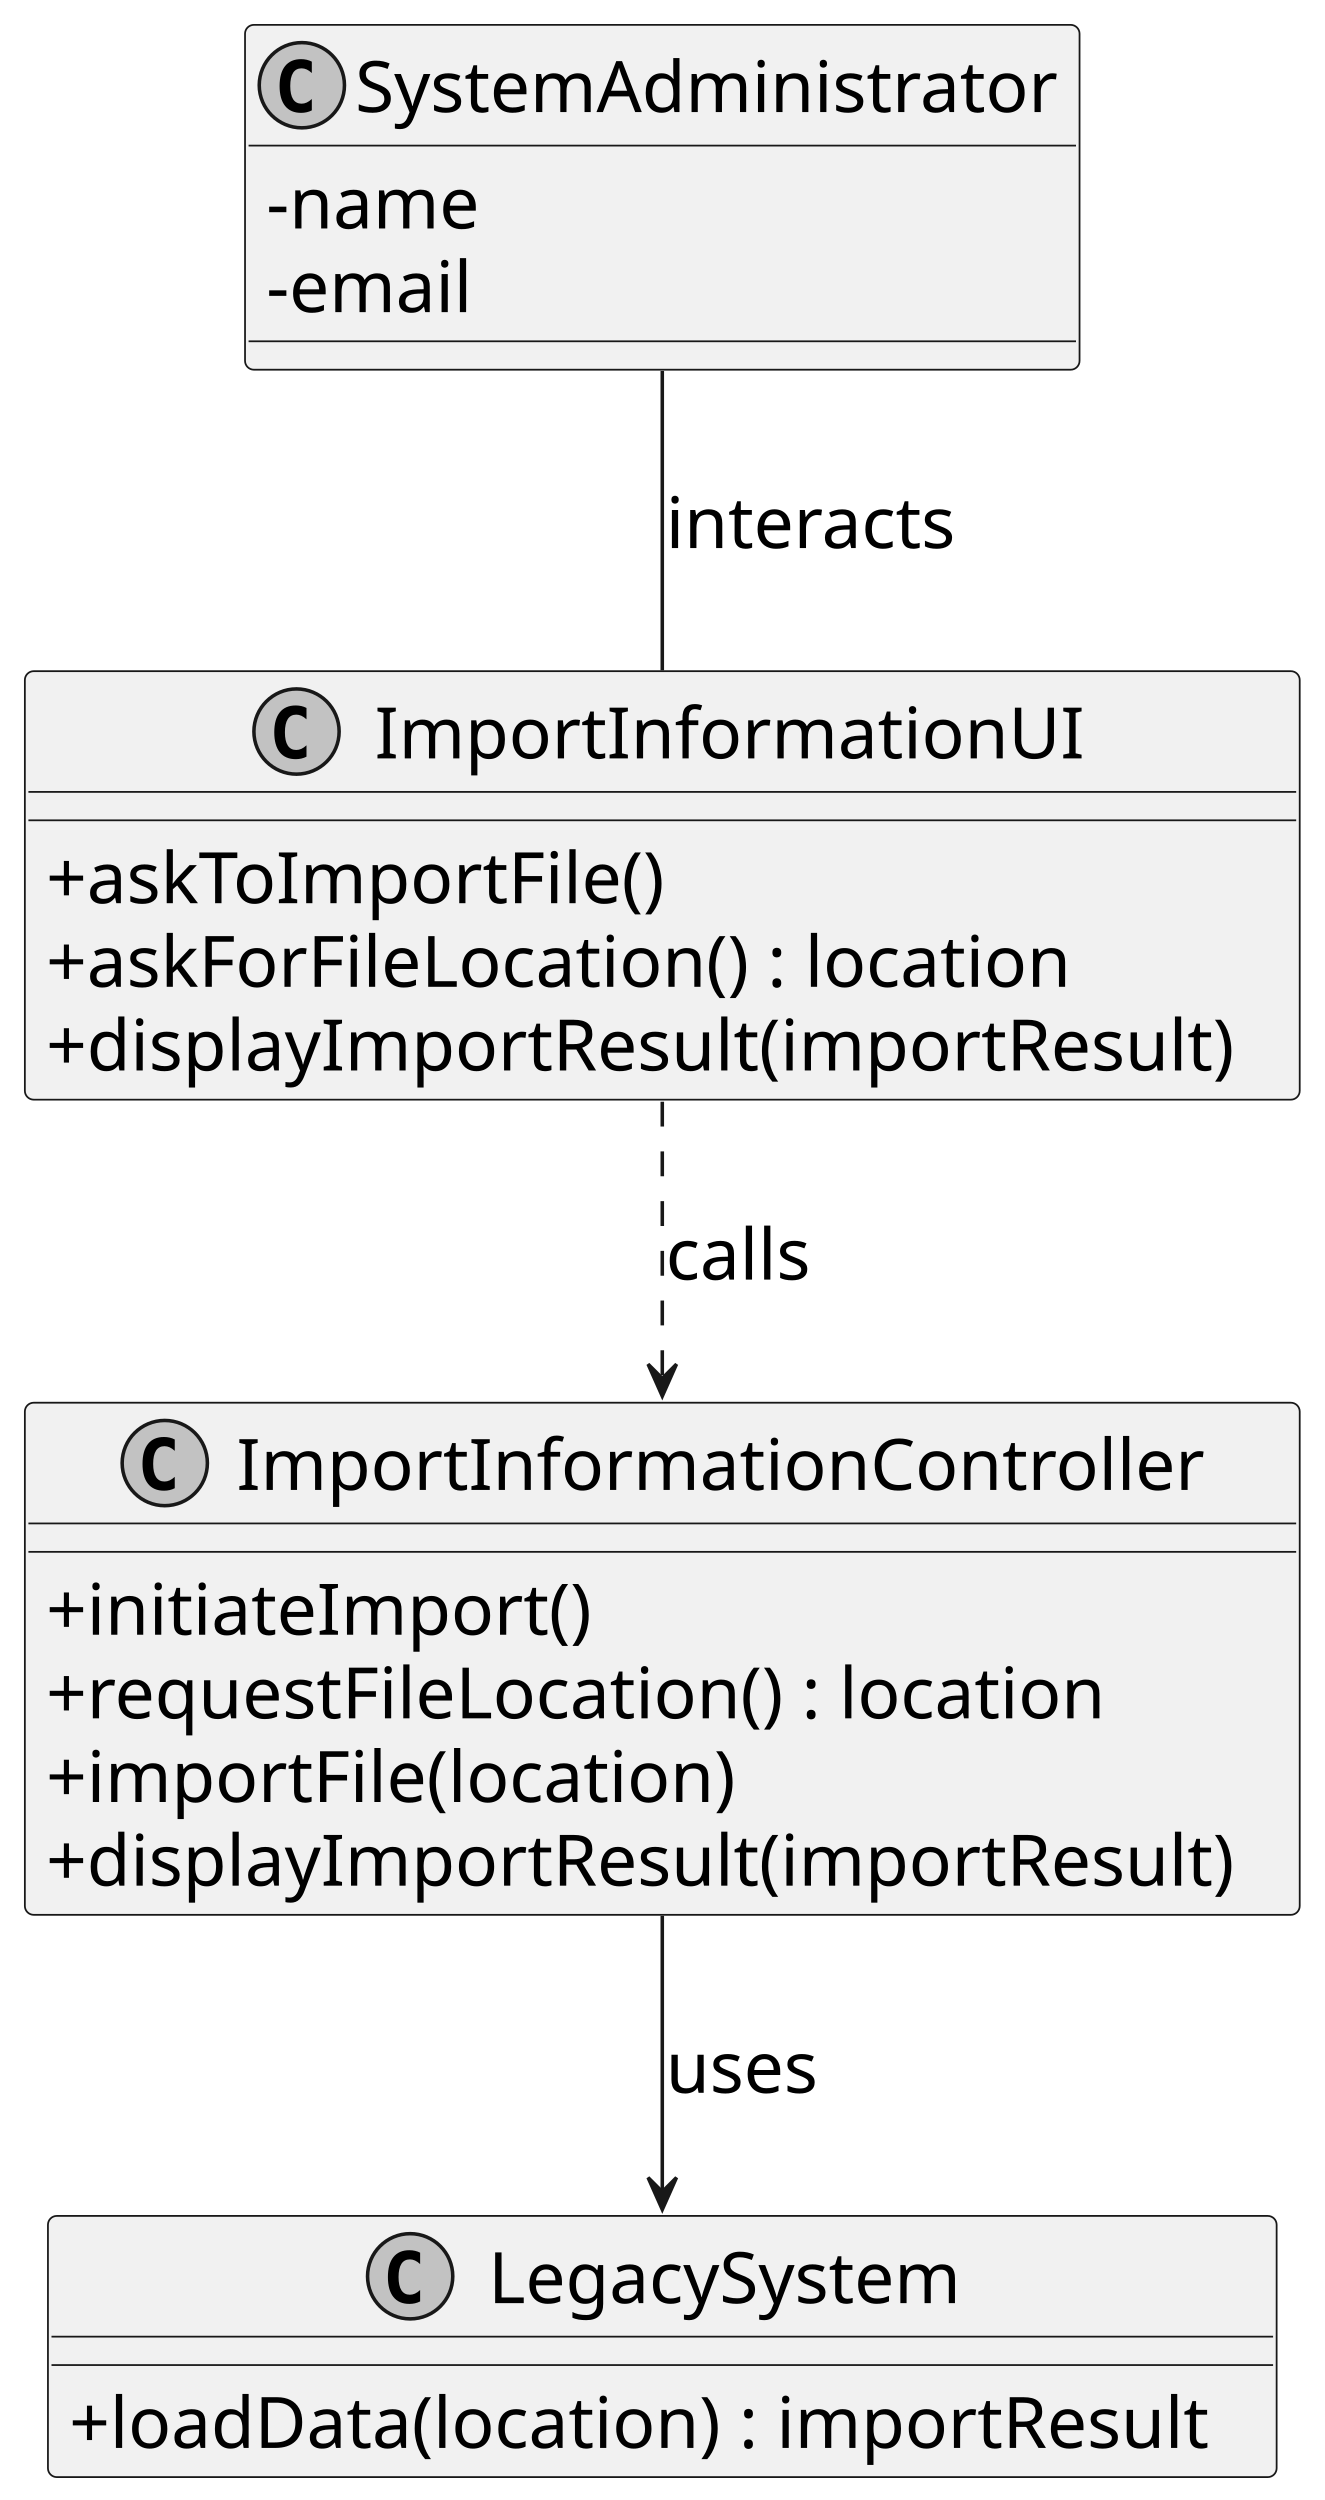
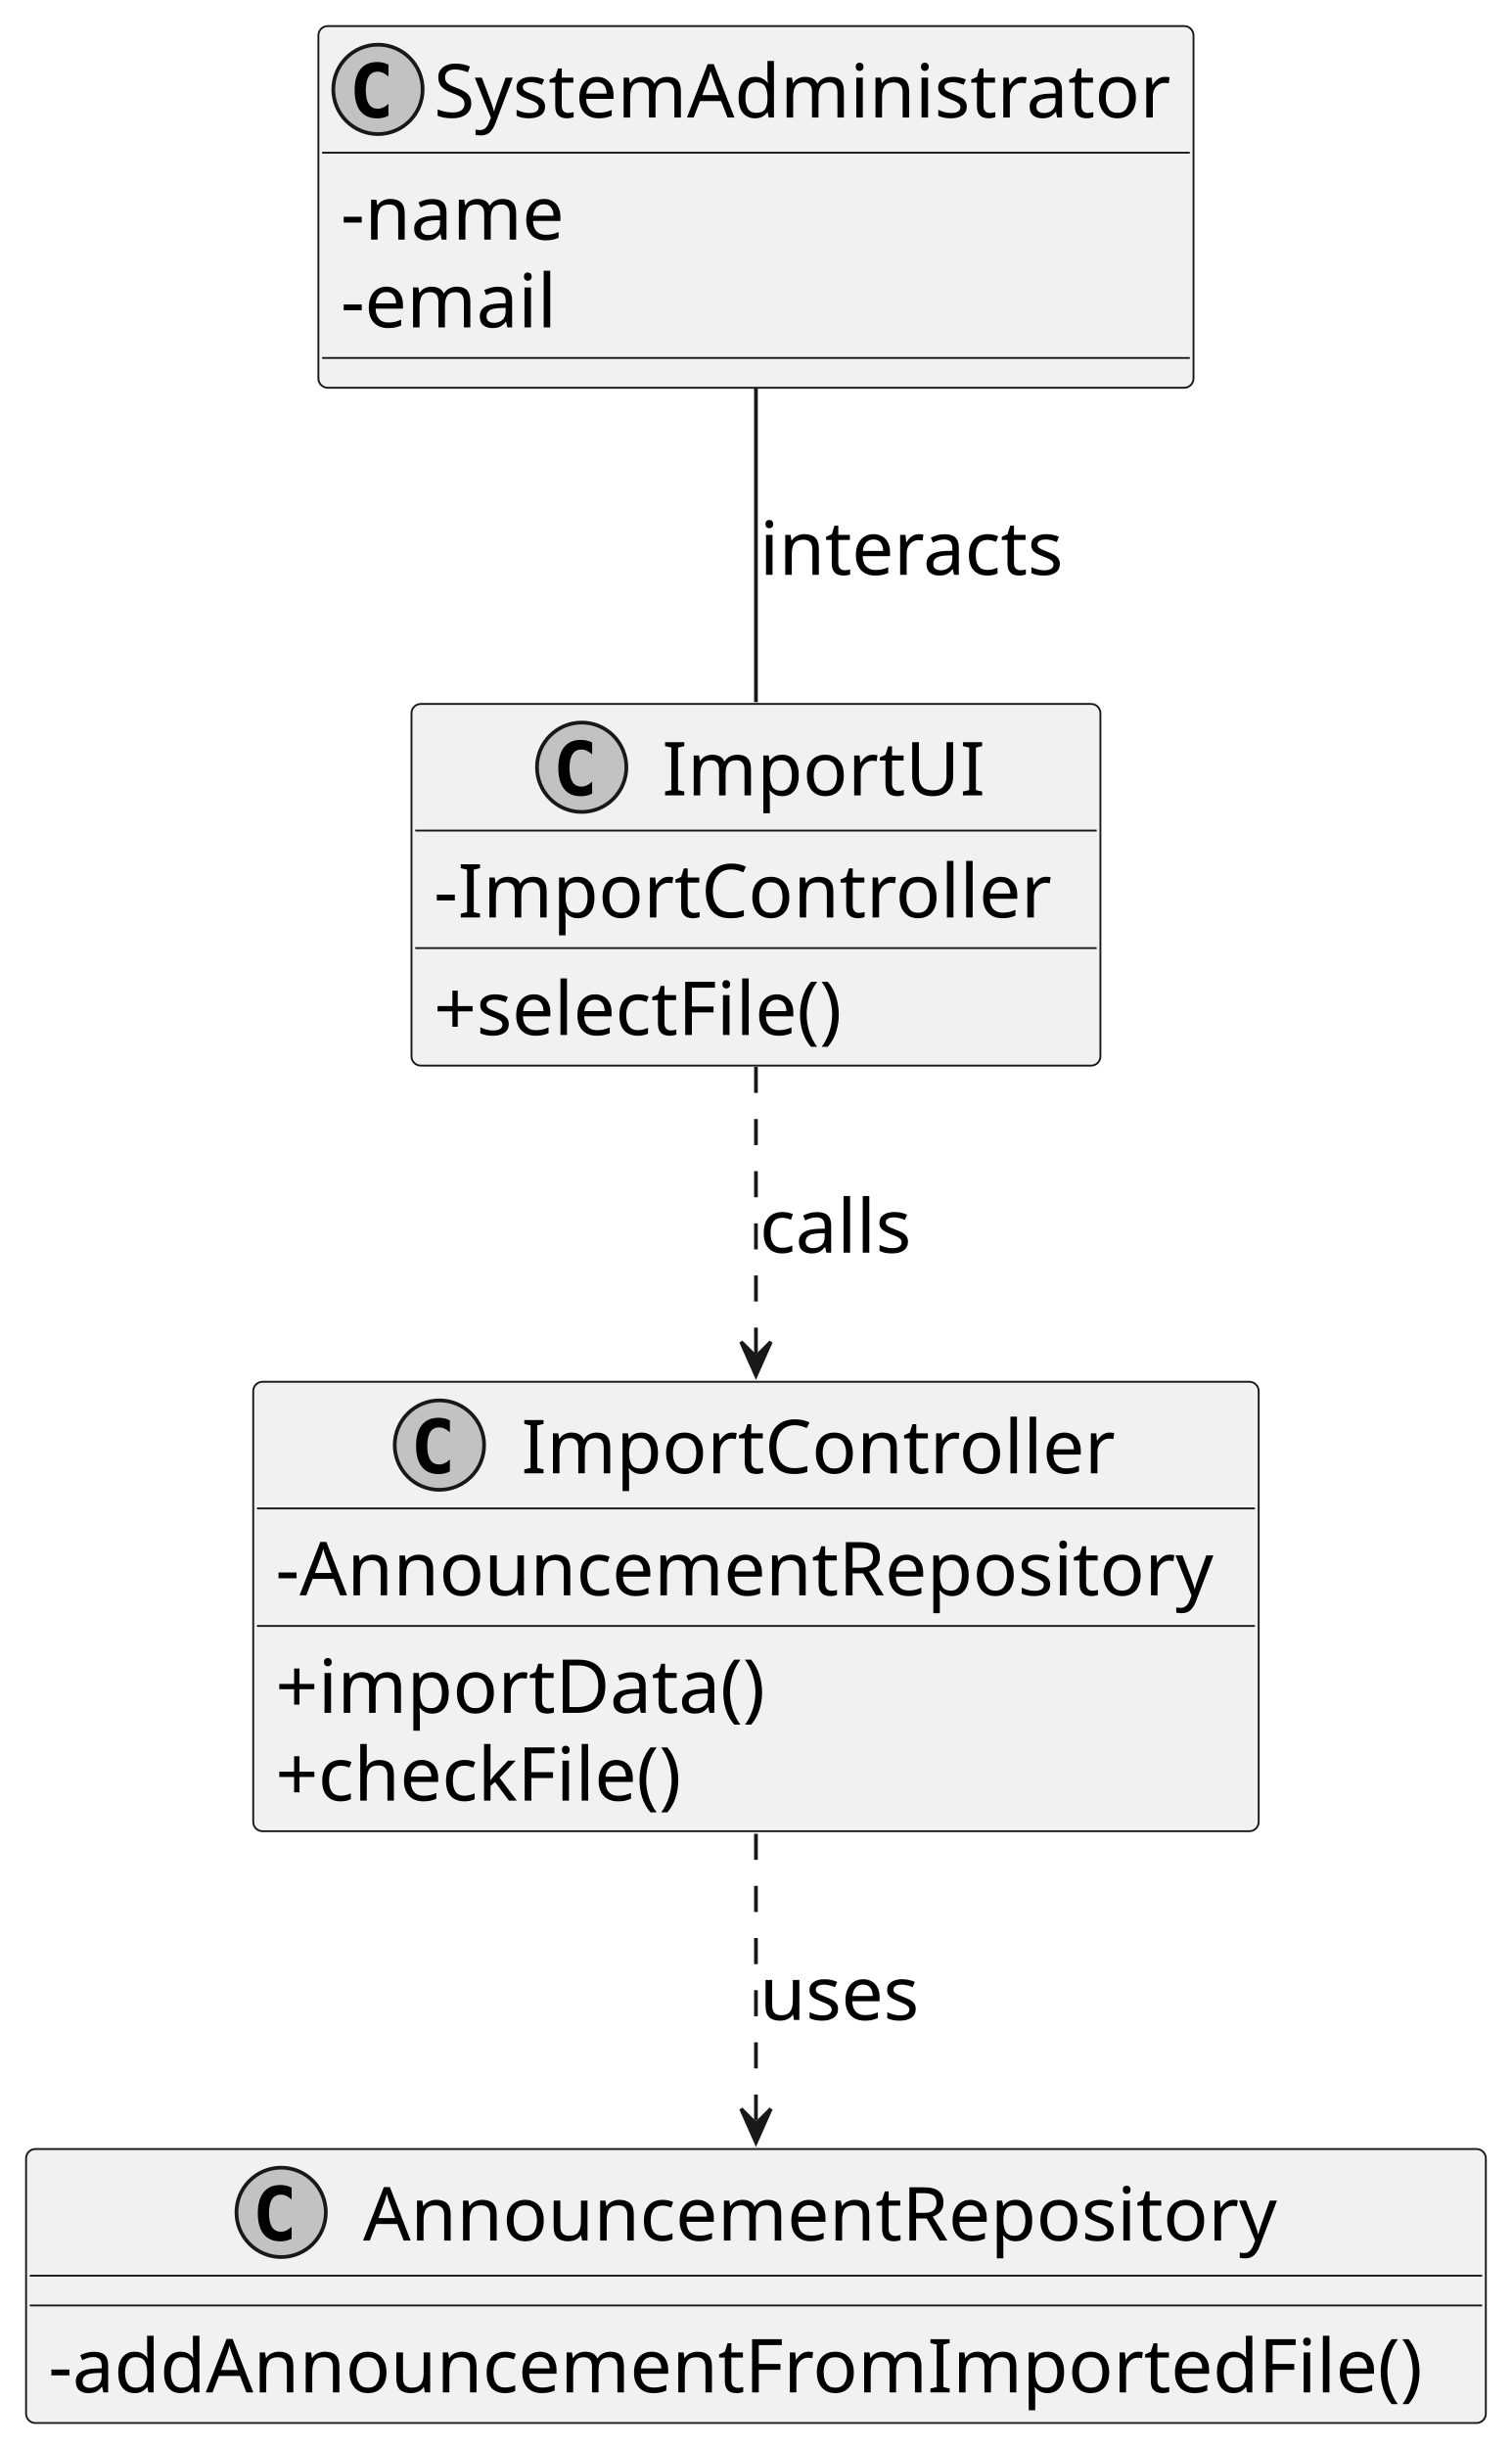
- <svg xmlns="http://www.w3.org/2000/svg" contentStyleType="text/css" height="704px" preserveAspectRatio="none" style="width:373px;height:704px;background:#FFFFFF;" version="1.1" viewBox="0 0 373 704" width="373px" zoomAndPan="magnify">
+ <svg xmlns="http://www.w3.org/2000/svg" contentStyleType="text/css" height="657px" preserveAspectRatio="none" style="width:406px;height:657px;background:#FFFFFF;" version="1.1" viewBox="0 0 406 657" width="406px" zoomAndPan="magnify">
  <defs />
  <g>
-     <g id="elem_LegacySystem">
-       <rect codeLine="9" fill="#F1F1F1" height="73.555" id="LegacySystem" rx="2.5" ry="2.5" style="stroke:#181818;stroke-width:0.5;" width="346" x="13.5" y="624" />
-       <ellipse cx="115.5" cy="641" fill="#C2C2C2" rx="12" ry="12" style="stroke:#181818;stroke-width:1.0;" />
-       <path d="M118.307,648.08 Q117.623,648.432 116.871,648.607 Q116.119,648.783 115.289,648.783 Q112.34,648.783 110.787,646.84 Q109.234,644.896 109.234,641.225 Q109.234,637.543 110.787,635.6 Q112.34,633.656 115.289,633.656 Q116.119,633.656 116.881,633.832 Q117.643,634.008 118.307,634.359 L118.307,637.562 Q117.564,636.879 116.866,636.562 Q116.168,636.244 115.426,636.244 Q113.844,636.244 113.038,637.499 Q112.232,638.754 112.232,641.225 Q112.232,643.686 113.038,644.94 Q113.844,646.195 115.426,646.195 Q116.168,646.195 116.866,645.878 Q117.564,645.561 118.307,644.877 Z " fill="#000000" />
-       <text fill="#000000" font-family="sans-serif" font-size="20" lengthAdjust="spacing" textLength="133" x="137.5" y="648.559">LegacySystem</text>
-       <line style="stroke:#181818;stroke-width:0.5;" x1="14.5" x2="358.5" y1="658" y2="658" />
-       <line style="stroke:#181818;stroke-width:0.5;" x1="14.5" x2="358.5" y1="666" y2="666" />
-       <text fill="#000000" font-family="sans-serif" font-size="20" lengthAdjust="spacing" textLength="334" x="19.5" y="689.336">+loadData(location) : importResult</text>
+     <g id="elem_SystemAdministrator">
+       <rect codeLine="13" fill="#F1F1F1" height="97.109" id="SystemAdministrator" rx="2.5" ry="2.5" style="stroke:#181818;stroke-width:0.5;" width="235" x="85.5" y="7" />
+       <ellipse cx="101.5" cy="24" fill="#C2C2C2" rx="12" ry="12" style="stroke:#181818;stroke-width:1.0;" />
+       <path d="M104.307,31.08 Q103.623,31.432 102.871,31.607 Q102.119,31.783 101.289,31.783 Q98.34,31.783 96.787,29.84 Q95.234,27.896 95.234,24.225 Q95.234,20.543 96.787,18.6 Q98.34,16.656 101.289,16.656 Q102.119,16.656 102.881,16.832 Q103.643,17.008 104.307,17.359 L104.307,20.562 Q103.564,19.879 102.866,19.561 Q102.168,19.244 101.426,19.244 Q99.844,19.244 99.038,20.499 Q98.232,21.754 98.232,24.225 Q98.232,26.686 99.038,27.94 Q99.844,29.195 101.426,29.195 Q102.168,29.195 102.866,28.878 Q103.564,28.561 104.307,27.877 Z " fill="#000000" />
+       <text fill="#000000" font-family="sans-serif" font-size="20" lengthAdjust="spacing" textLength="201" x="116.5" y="31.559">SystemAdministrator</text>
+       <line style="stroke:#181818;stroke-width:0.5;" x1="86.5" x2="319.5" y1="41" y2="41" />
+       <text fill="#000000" font-family="sans-serif" font-size="20" lengthAdjust="spacing" textLength="65" x="91.5" y="64.336">-name</text>
+       <text fill="#000000" font-family="sans-serif" font-size="20" lengthAdjust="spacing" textLength="65" x="91.5" y="87.891">-email</text>
+       <line style="stroke:#181818;stroke-width:0.5;" x1="86.5" x2="319.5" y1="96.109" y2="96.109" />
    </g>
-     <g id="elem_SystemAdministrator">
-       <rect codeLine="13" fill="#F1F1F1" height="97.109" id="SystemAdministrator" rx="2.5" ry="2.5" style="stroke:#181818;stroke-width:0.5;" width="235" x="69" y="7" />
-       <ellipse cx="85" cy="24" fill="#C2C2C2" rx="12" ry="12" style="stroke:#181818;stroke-width:1.0;" />
-       <path d="M87.807,31.08 Q87.123,31.432 86.371,31.607 Q85.619,31.783 84.789,31.783 Q81.84,31.783 80.287,29.84 Q78.734,27.896 78.734,24.225 Q78.734,20.543 80.287,18.6 Q81.84,16.656 84.789,16.656 Q85.619,16.656 86.381,16.832 Q87.143,17.008 87.807,17.359 L87.807,20.562 Q87.064,19.879 86.366,19.561 Q85.668,19.244 84.926,19.244 Q83.344,19.244 82.538,20.499 Q81.732,21.754 81.732,24.225 Q81.732,26.686 82.538,27.94 Q83.344,29.195 84.926,29.195 Q85.668,29.195 86.366,28.878 Q87.064,28.561 87.807,27.877 Z " fill="#000000" />
-       <text fill="#000000" font-family="sans-serif" font-size="20" lengthAdjust="spacing" textLength="201" x="100" y="31.559">SystemAdministrator</text>
-       <line style="stroke:#181818;stroke-width:0.5;" x1="70" x2="303" y1="41" y2="41" />
-       <text fill="#000000" font-family="sans-serif" font-size="20" lengthAdjust="spacing" textLength="65" x="75" y="64.336">-name</text>
-       <text fill="#000000" font-family="sans-serif" font-size="20" lengthAdjust="spacing" textLength="65" x="75" y="87.891">-email</text>
-       <line style="stroke:#181818;stroke-width:0.5;" x1="70" x2="303" y1="96.109" y2="96.109" />
+     <g id="elem_ImportController">
+       <rect codeLine="18" fill="#F1F1F1" height="120.664" id="ImportController" rx="2.5" ry="2.5" style="stroke:#181818;stroke-width:0.5;" width="270" x="68" y="371" />
+       <ellipse cx="118" cy="388" fill="#C2C2C2" rx="12" ry="12" style="stroke:#181818;stroke-width:1.0;" />
+       <path d="M120.807,395.08 Q120.123,395.432 119.371,395.607 Q118.619,395.783 117.789,395.783 Q114.84,395.783 113.287,393.84 Q111.734,391.897 111.734,388.225 Q111.734,384.543 113.287,382.6 Q114.84,380.656 117.789,380.656 Q118.619,380.656 119.381,380.832 Q120.143,381.008 120.807,381.359 L120.807,384.562 Q120.064,383.879 119.366,383.562 Q118.668,383.244 117.926,383.244 Q116.344,383.244 115.538,384.499 Q114.732,385.754 114.732,388.225 Q114.732,390.685 115.538,391.94 Q116.344,393.195 117.926,393.195 Q118.668,393.195 119.366,392.878 Q120.064,392.56 120.807,391.877 Z " fill="#000000" />
+       <text fill="#000000" font-family="sans-serif" font-size="20" lengthAdjust="spacing" textLength="161" x="140" y="395.559">ImportController</text>
+       <line style="stroke:#181818;stroke-width:0.5;" x1="69" x2="337" y1="405" y2="405" />
+       <text fill="#000000" font-family="sans-serif" font-size="20" lengthAdjust="spacing" textLength="258" x="74" y="428.336">-AnnouncementRepository</text>
+       <line style="stroke:#181818;stroke-width:0.5;" x1="69" x2="337" y1="436.555" y2="436.555" />
+       <text fill="#000000" font-family="sans-serif" font-size="20" lengthAdjust="spacing" textLength="139" x="74" y="459.891">+importData()</text>
+       <text fill="#000000" font-family="sans-serif" font-size="20" lengthAdjust="spacing" textLength="119" x="74" y="483.445">+checkFile()</text>
    </g>
-     <g id="elem_ImportInformationController">
-       <rect codeLine="18" fill="#F1F1F1" height="144.219" id="ImportInformationController" rx="2.5" ry="2.5" style="stroke:#181818;stroke-width:0.5;" width="359" x="7" y="395" />
-       <ellipse cx="46.4" cy="412" fill="#C2C2C2" rx="12" ry="12" style="stroke:#181818;stroke-width:1.0;" />
-       <path d="M49.207,419.08 Q48.523,419.432 47.771,419.607 Q47.019,419.783 46.189,419.783 Q43.24,419.783 41.687,417.84 Q40.134,415.897 40.134,412.225 Q40.134,408.543 41.687,406.6 Q43.24,404.656 46.189,404.656 Q47.019,404.656 47.781,404.832 Q48.543,405.008 49.207,405.359 L49.207,408.562 Q48.465,407.879 47.766,407.562 Q47.068,407.244 46.326,407.244 Q44.744,407.244 43.938,408.499 Q43.132,409.754 43.132,412.225 Q43.132,414.685 43.938,415.94 Q44.744,417.195 46.326,417.195 Q47.068,417.195 47.766,416.878 Q48.465,416.56 49.207,415.877 Z " fill="#000000" />
-       <text fill="#000000" font-family="sans-serif" font-size="20" lengthAdjust="spacing" textLength="273" x="66.6" y="419.559">ImportInformationController</text>
-       <line style="stroke:#181818;stroke-width:0.5;" x1="8" x2="365" y1="429" y2="429" />
-       <line style="stroke:#181818;stroke-width:0.5;" x1="8" x2="365" y1="437" y2="437" />
-       <text fill="#000000" font-family="sans-serif" font-size="20" lengthAdjust="spacing" textLength="161" x="13" y="460.336">+initiateImport()</text>
-       <text fill="#000000" font-family="sans-serif" font-size="20" lengthAdjust="spacing" textLength="311" x="13" y="483.891">+requestFileLocation() : location</text>
-       <text fill="#000000" font-family="sans-serif" font-size="20" lengthAdjust="spacing" textLength="205" x="13" y="507.445">+importFile(location)</text>
-       <text fill="#000000" font-family="sans-serif" font-size="20" lengthAdjust="spacing" textLength="347" x="13" y="531">+displayImportResult(importResult)</text>
+     <g id="elem_ImportUI">
+       <rect codeLine="24" fill="#F1F1F1" height="97.109" id="ImportUI" rx="2.5" ry="2.5" style="stroke:#181818;stroke-width:0.5;" width="185" x="110.5" y="189" />
+       <ellipse cx="156.2" cy="206" fill="#C2C2C2" rx="12" ry="12" style="stroke:#181818;stroke-width:1.0;" />
+       <path d="M159.007,213.08 Q158.323,213.432 157.571,213.607 Q156.819,213.783 155.989,213.783 Q153.04,213.783 151.487,211.84 Q149.934,209.897 149.934,206.225 Q149.934,202.543 151.487,200.6 Q153.04,198.656 155.989,198.656 Q156.819,198.656 157.581,198.832 Q158.343,199.008 159.007,199.359 L159.007,202.562 Q158.264,201.879 157.566,201.561 Q156.868,201.244 156.126,201.244 Q154.544,201.244 153.738,202.499 Q152.932,203.754 152.932,206.225 Q152.932,208.685 153.738,209.94 Q154.544,211.195 156.126,211.195 Q156.868,211.195 157.566,210.878 Q158.264,210.56 159.007,209.877 Z " fill="#000000" />
+       <text fill="#000000" font-family="sans-serif" font-size="20" lengthAdjust="spacing" textLength="85" x="177.8" y="213.559">ImportUI</text>
+       <line style="stroke:#181818;stroke-width:0.5;" x1="111.5" x2="294.5" y1="223" y2="223" />
+       <text fill="#000000" font-family="sans-serif" font-size="20" lengthAdjust="spacing" textLength="173" x="116.5" y="246.336">-ImportController</text>
+       <line style="stroke:#181818;stroke-width:0.5;" x1="111.5" x2="294.5" y1="254.555" y2="254.555" />
+       <text fill="#000000" font-family="sans-serif" font-size="20" lengthAdjust="spacing" textLength="119" x="116.5" y="277.891">+selectFile()</text>
    </g>
-     <g id="elem_ImportInformationUI">
-       <rect codeLine="25" fill="#F1F1F1" height="120.664" id="ImportInformationUI" rx="2.5" ry="2.5" style="stroke:#181818;stroke-width:0.5;" width="359" x="7" y="189" />
-       <ellipse cx="83.5" cy="206" fill="#C2C2C2" rx="12" ry="12" style="stroke:#181818;stroke-width:1.0;" />
-       <path d="M86.307,213.08 Q85.623,213.432 84.871,213.607 Q84.119,213.783 83.289,213.783 Q80.34,213.783 78.787,211.84 Q77.234,209.897 77.234,206.225 Q77.234,202.543 78.787,200.6 Q80.34,198.656 83.289,198.656 Q84.119,198.656 84.881,198.832 Q85.643,199.008 86.307,199.359 L86.307,202.562 Q85.564,201.879 84.866,201.561 Q84.168,201.244 83.426,201.244 Q81.844,201.244 81.038,202.499 Q80.232,203.754 80.232,206.225 Q80.232,208.685 81.038,209.94 Q81.844,211.195 83.426,211.195 Q84.168,211.195 84.866,210.878 Q85.564,210.56 86.307,209.877 Z " fill="#000000" />
-       <text fill="#000000" font-family="sans-serif" font-size="20" lengthAdjust="spacing" textLength="197" x="105.5" y="213.559">ImportInformationUI</text>
-       <line style="stroke:#181818;stroke-width:0.5;" x1="8" x2="365" y1="223" y2="223" />
-       <line style="stroke:#181818;stroke-width:0.5;" x1="8" x2="365" y1="231" y2="231" />
-       <text fill="#000000" font-family="sans-serif" font-size="20" lengthAdjust="spacing" textLength="187" x="13" y="254.336">+askToImportFile()</text>
-       <text fill="#000000" font-family="sans-serif" font-size="20" lengthAdjust="spacing" textLength="303" x="13" y="277.891">+askForFileLocation() : location</text>
-       <text fill="#000000" font-family="sans-serif" font-size="20" lengthAdjust="spacing" textLength="347" x="13" y="301.445">+displayImportResult(importResult)</text>
+     <g id="elem_AnnouncementRepository">
+       <rect codeLine="29" fill="#F1F1F1" height="73.555" id="AnnouncementRepository" rx="2.5" ry="2.5" style="stroke:#181818;stroke-width:0.5;" width="392" x="7" y="577" />
+       <ellipse cx="75.5" cy="594" fill="#C2C2C2" rx="12" ry="12" style="stroke:#181818;stroke-width:1.0;" />
+       <path d="M78.307,601.08 Q77.623,601.432 76.871,601.607 Q76.119,601.783 75.289,601.783 Q72.34,601.783 70.787,599.84 Q69.234,597.896 69.234,594.225 Q69.234,590.543 70.787,588.6 Q72.34,586.656 75.289,586.656 Q76.119,586.656 76.881,586.832 Q77.643,587.008 78.307,587.359 L78.307,590.562 Q77.564,589.879 76.866,589.562 Q76.168,589.244 75.426,589.244 Q73.844,589.244 73.038,590.499 Q72.232,591.754 72.232,594.225 Q72.232,596.686 73.038,597.94 Q73.844,599.195 75.426,599.195 Q76.168,599.195 76.866,598.878 Q77.564,598.561 78.307,597.877 Z " fill="#000000" />
+       <text fill="#000000" font-family="sans-serif" font-size="20" lengthAdjust="spacing" textLength="246" x="97.5" y="601.559">AnnouncementRepository</text>
+       <line style="stroke:#181818;stroke-width:0.5;" x1="8" x2="398" y1="611" y2="611" />
+       <line style="stroke:#181818;stroke-width:0.5;" x1="8" x2="398" y1="619" y2="619" />
+       <text fill="#000000" font-family="sans-serif" font-size="20" lengthAdjust="spacing" textLength="380" x="13" y="642.336">-addAnnouncementFromImportedFile()</text>
    </g>
-     <g id="link_ImportInformationUI_ImportInformationController">
-       <path codeLine="32" d="M186.5,310.24 C186.5,334.36 186.5,362.5 186.5,388.19 " fill="none" id="ImportInformationUI-to-ImportInformationController" style="stroke:#181818;stroke-width:1.0;stroke-dasharray:7.0,7.0;" />
-       <polygon fill="#181818" points="186.5,393.15,190.5,384.15,186.5,388.15,182.5,384.15,186.5,393.15" style="stroke:#181818;stroke-width:1.0;" />
-       <text fill="#000000" font-family="sans-serif" font-size="20" lengthAdjust="spacing" textLength="43" x="187.5" y="360.336">calls</text>
+     <g id="link_ImportUI_ImportController">
+       <path codeLine="34" d="M203,286.45 C203,310.01 203,338.75 203,364.36 " fill="none" id="ImportUI-to-ImportController" style="stroke:#181818;stroke-width:1.0;stroke-dasharray:7.0,7.0;" />
+       <polygon fill="#181818" points="203,369.28,207,360.28,203,364.28,199,360.28,203,369.28" style="stroke:#181818;stroke-width:1.0;" />
+       <text fill="#000000" font-family="sans-serif" font-size="20" lengthAdjust="spacing" textLength="43" x="204" y="336.336">calls</text>
    </g>
-     <g id="link_ImportInformationController_LegacySystem">
-       <path codeLine="34" d="M186.5,539.49 C186.5,565.71 186.5,594.54 186.5,617.42 " fill="none" id="ImportInformationController-to-LegacySystem" style="stroke:#181818;stroke-width:1.0;" />
-       <polygon fill="#181818" points="186.5,622.2,190.5,613.2,186.5,617.2,182.5,613.2,186.5,622.2" style="stroke:#181818;stroke-width:1.0;" />
-       <text fill="#000000" font-family="sans-serif" font-size="20" lengthAdjust="spacing" textLength="43" x="187.5" y="589.336">uses</text>
+     <g id="link_SystemAdministrator_ImportUI">
+       <path codeLine="38" d="M203,104.26 C203,130.3 203,162.44 203,188.51 " fill="none" id="SystemAdministrator-ImportUI" style="stroke:#181818;stroke-width:1.0;" />
+       <text fill="#000000" font-family="sans-serif" font-size="20" lengthAdjust="spacing" textLength="82" x="204" y="154.336">interacts</text>
    </g>
-     <g id="link_SystemAdministrator_ImportInformationUI">
-       <path codeLine="36" d="M186.5,104.45 C186.5,130 186.5,161.66 186.5,188.79 " fill="none" id="SystemAdministrator-ImportInformationUI" style="stroke:#181818;stroke-width:1.0;" />
-       <text fill="#000000" font-family="sans-serif" font-size="20" lengthAdjust="spacing" textLength="82" x="187.5" y="154.336">interacts</text>
+     <g id="link_ImportController_AnnouncementRepository">
+       <path codeLine="40" d="M203,492.35 C203,517.87 203,547.05 203,570.32 " fill="none" id="ImportController-to-AnnouncementRepository" style="stroke:#181818;stroke-width:1.0;stroke-dasharray:7.0,7.0;" />
+       <polygon fill="#181818" points="203,575.21,207,566.21,203,570.21,199,566.21,203,575.21" style="stroke:#181818;stroke-width:1.0;" />
+       <text fill="#000000" font-family="sans-serif" font-size="20" lengthAdjust="spacing" textLength="43" x="204" y="542.336">uses</text>
    </g>
  </g>
</svg>
